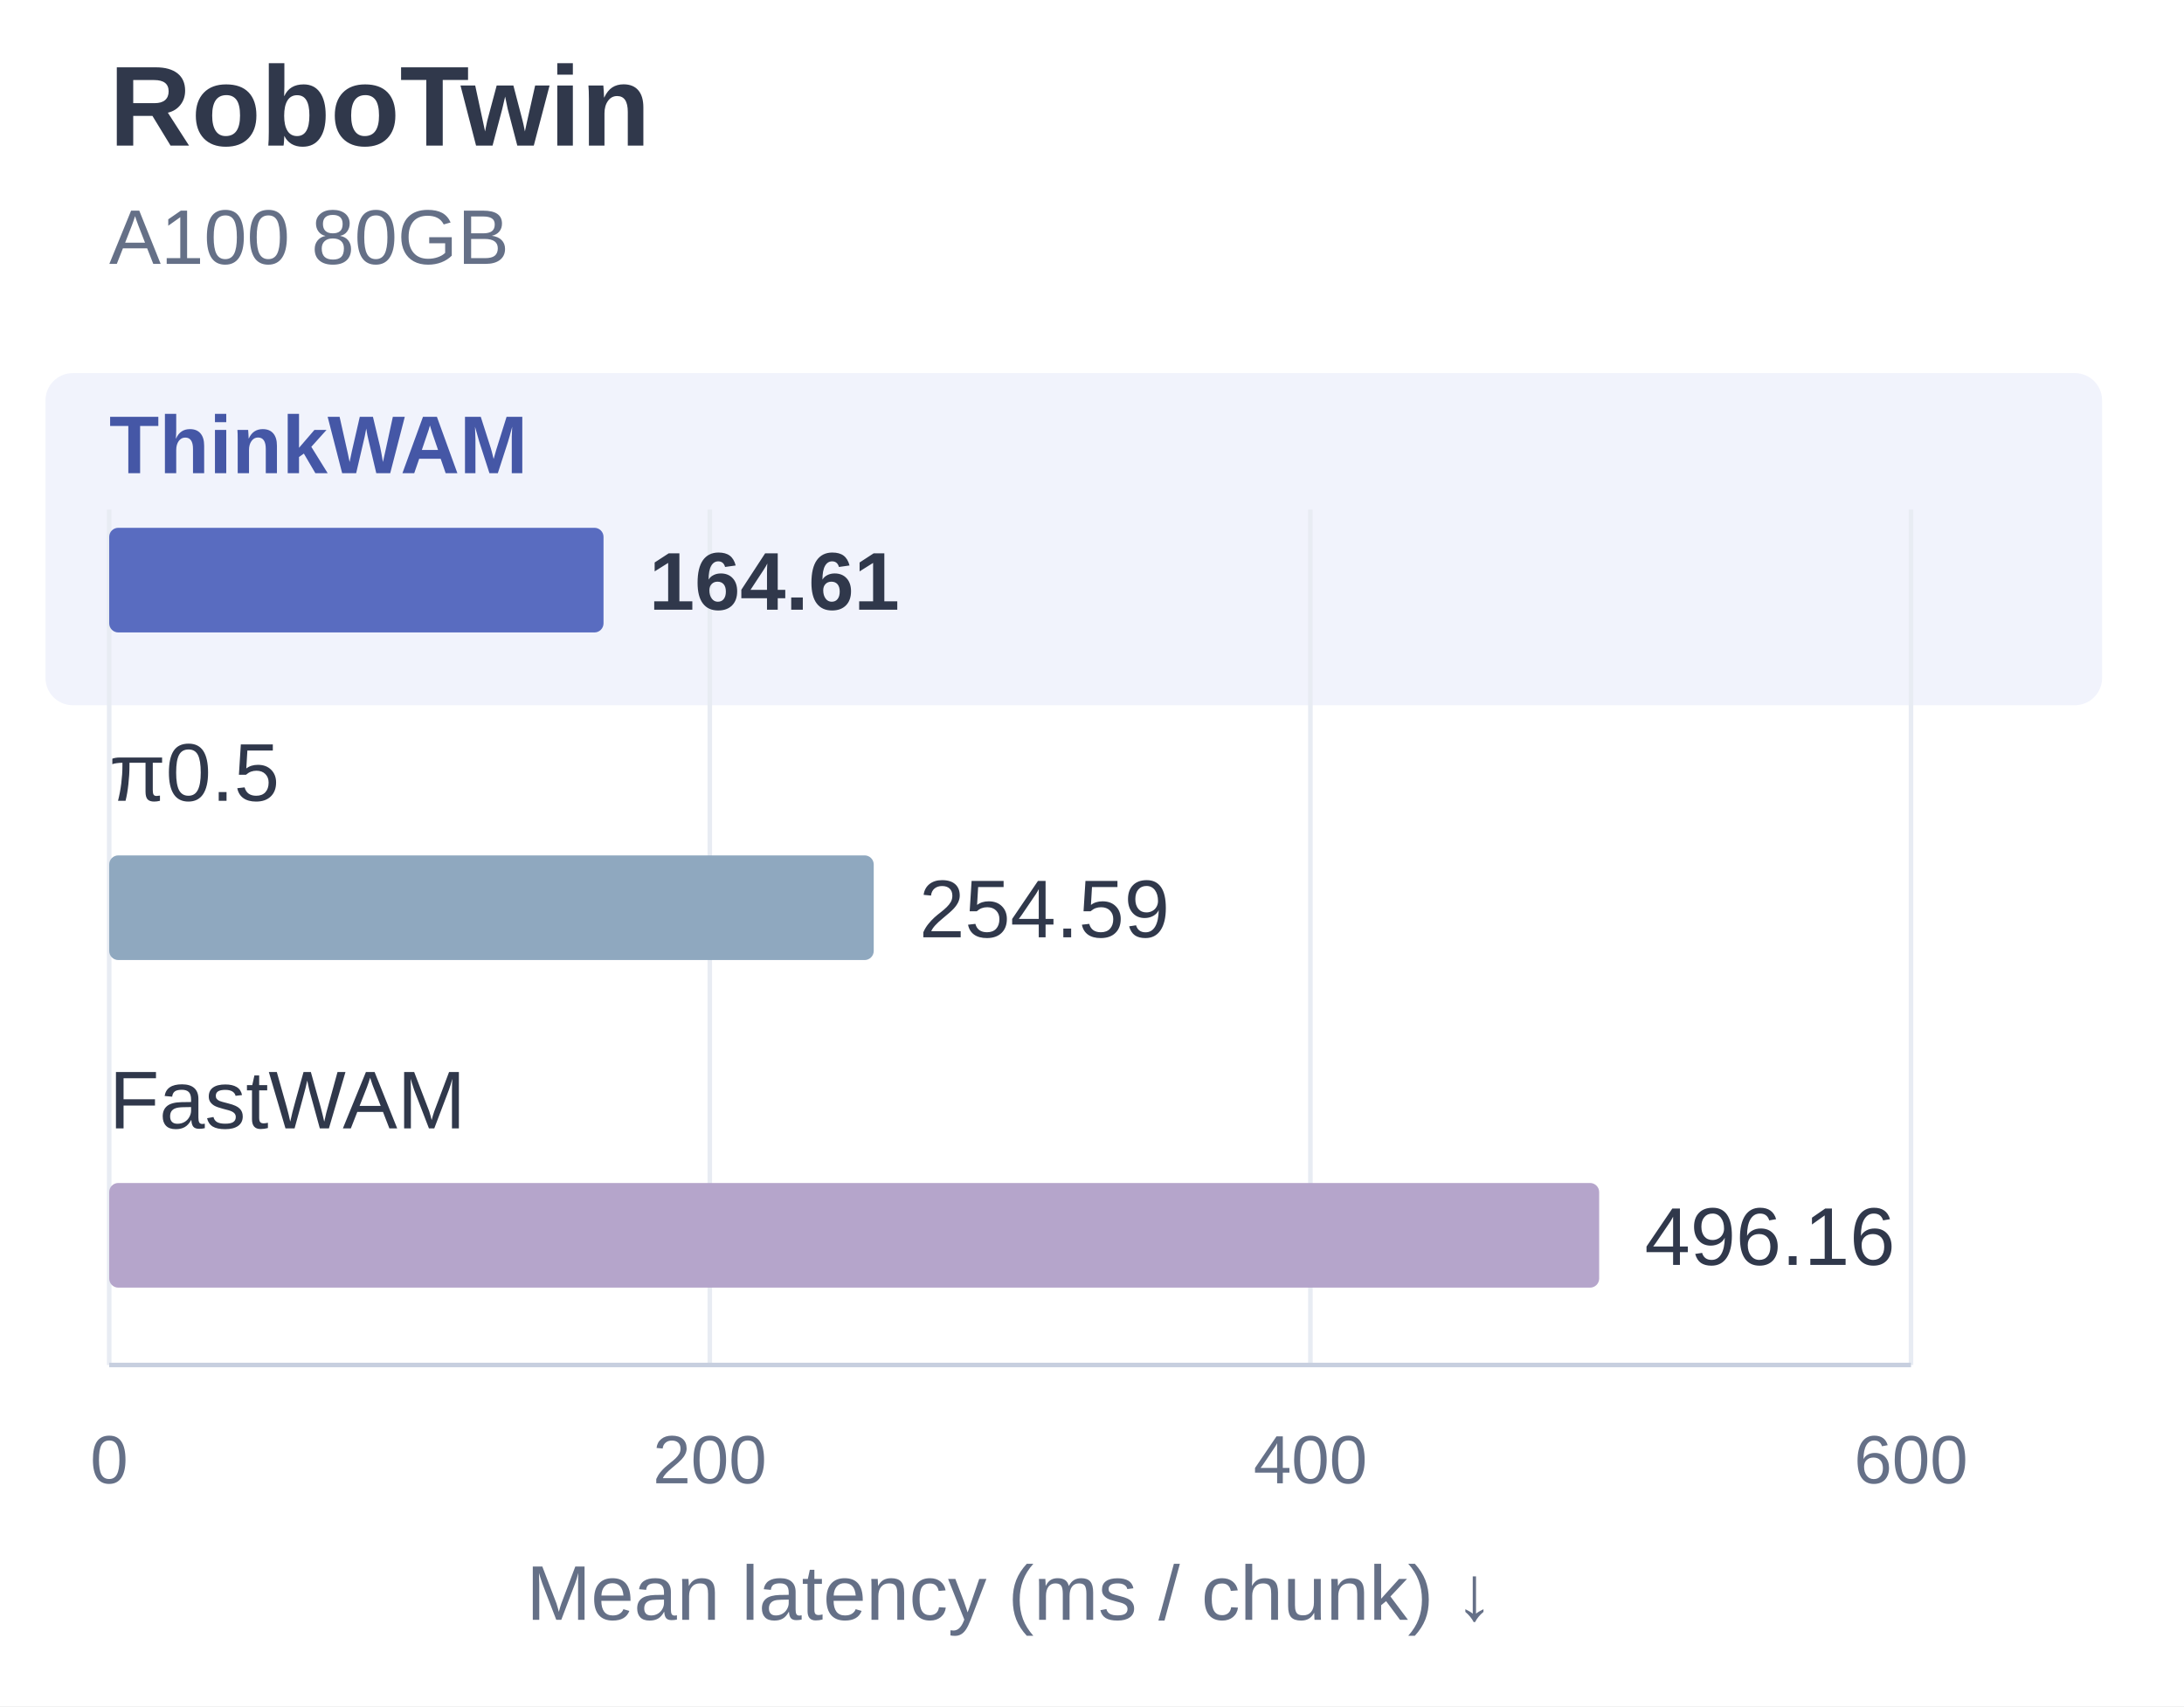
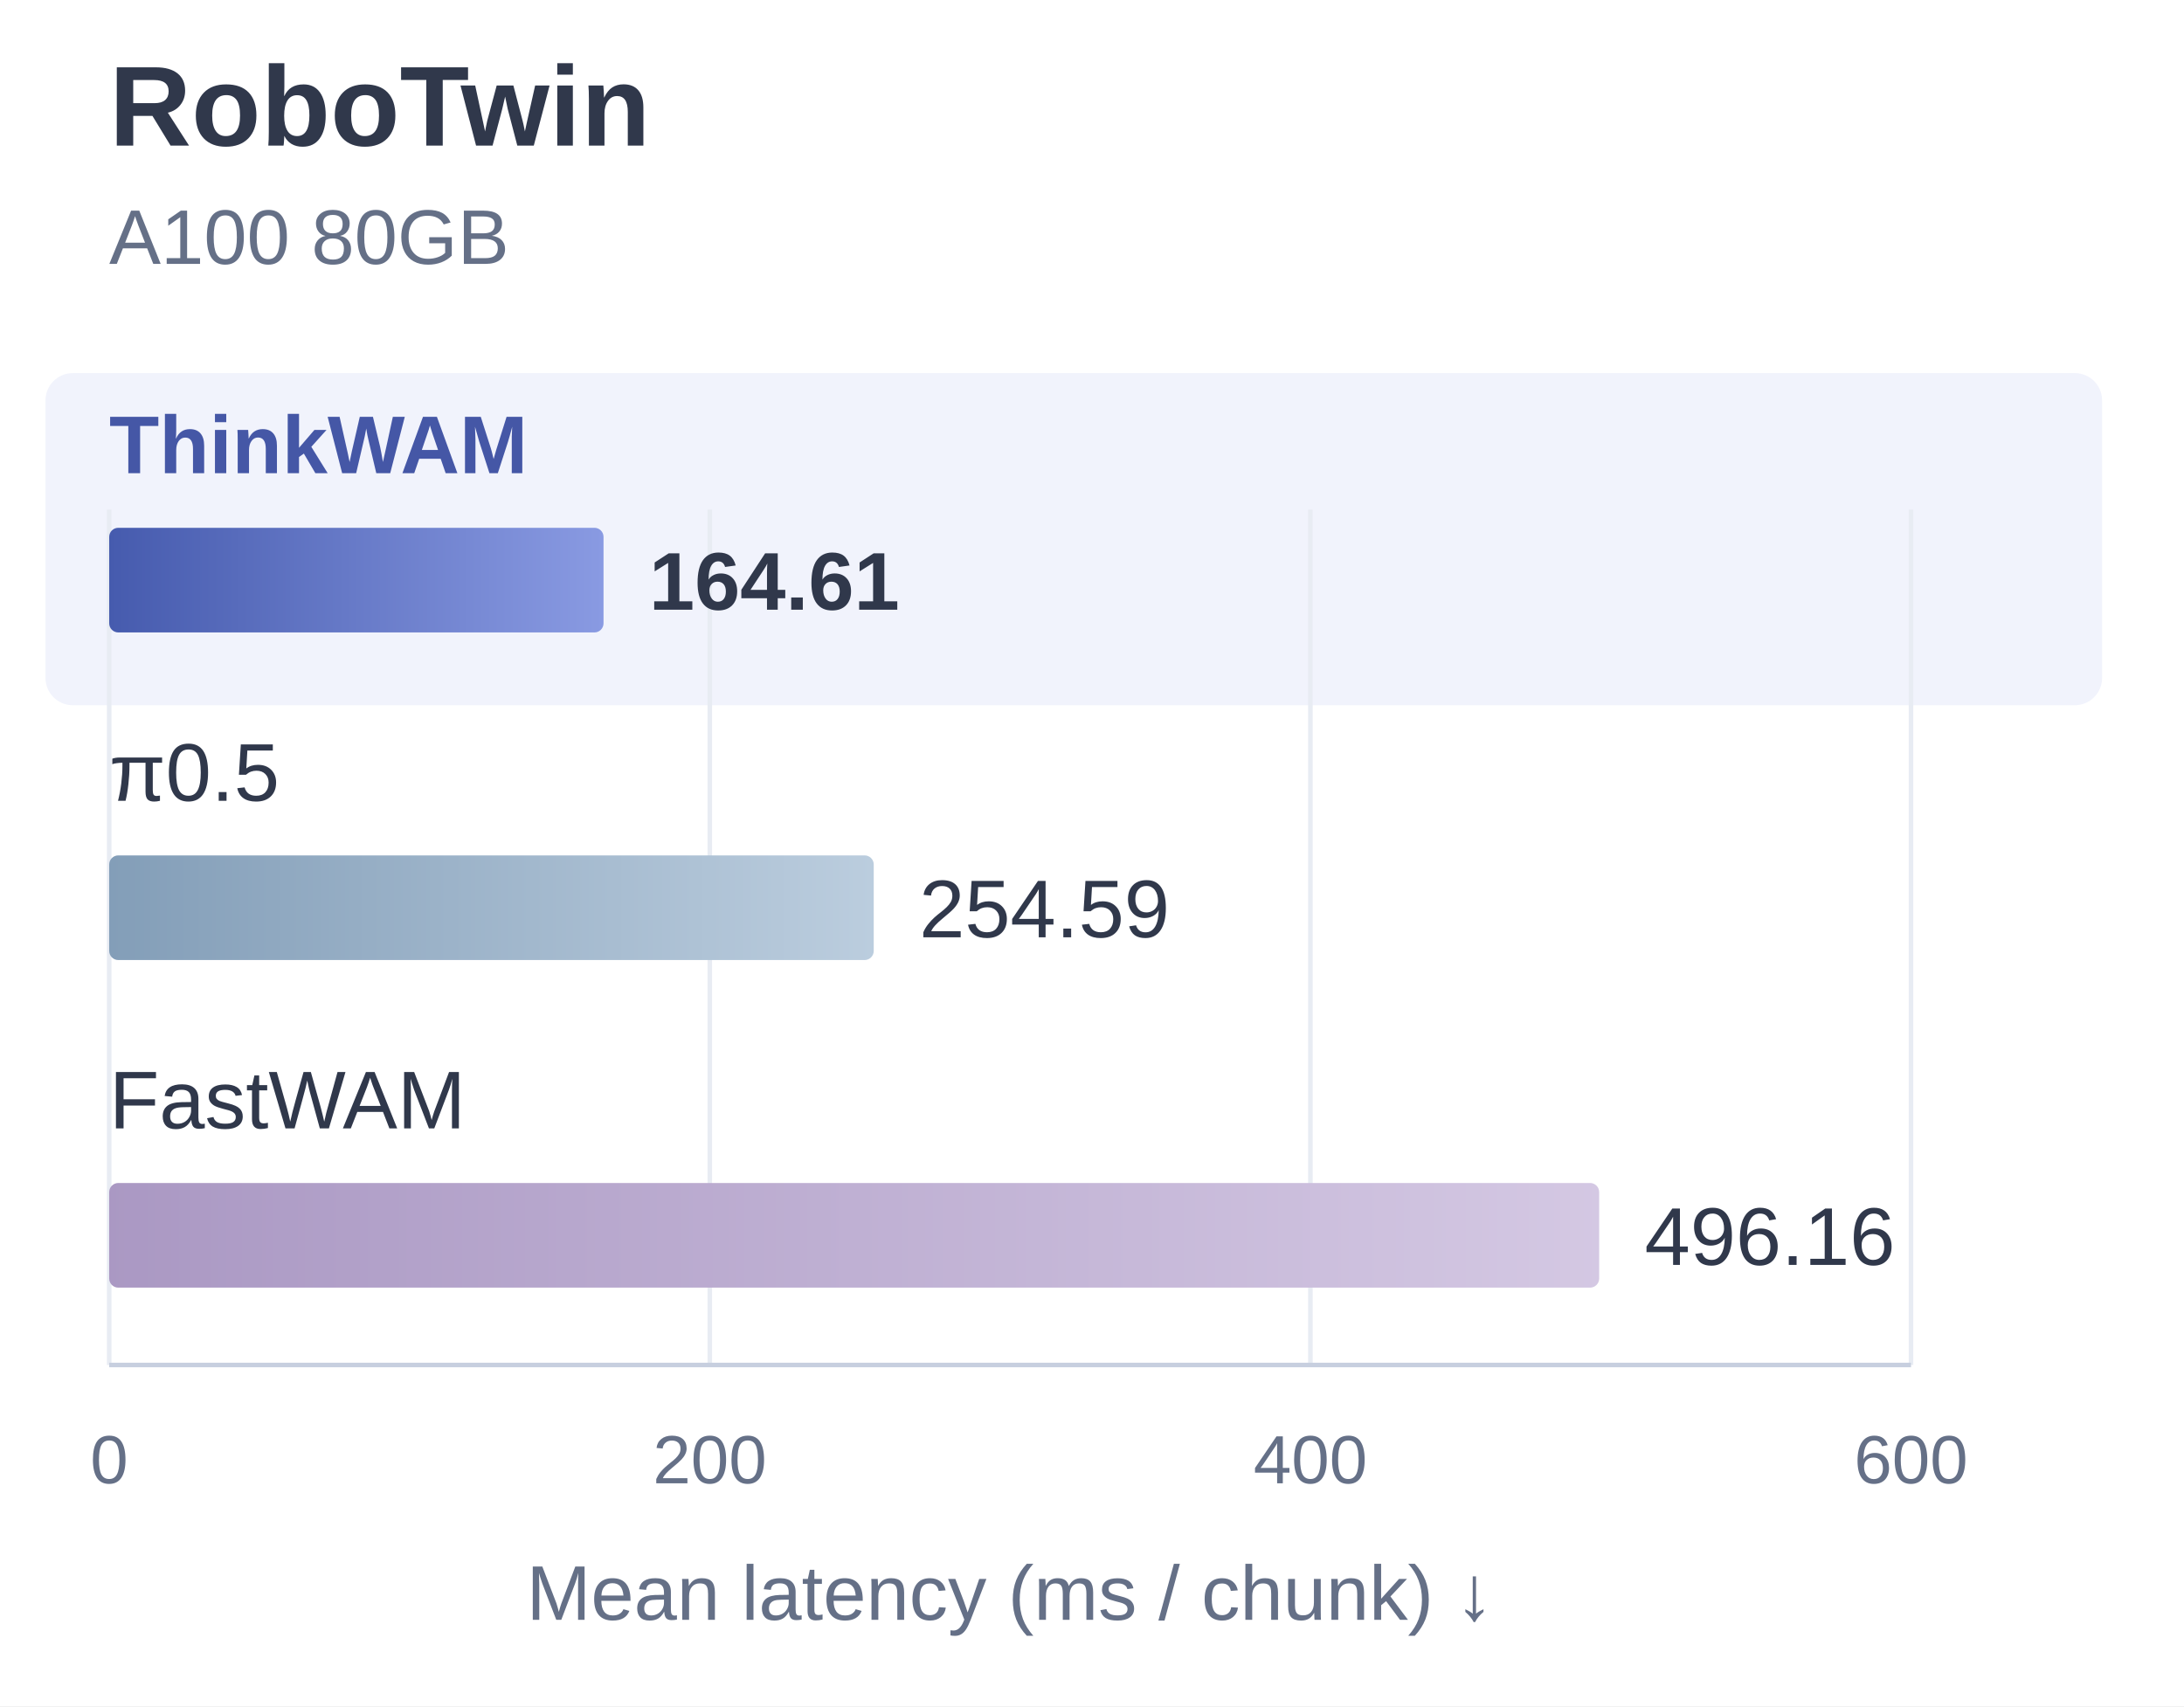
<svg xmlns="http://www.w3.org/2000/svg" width="480" height="375" viewBox="0 0 480 375" role="img" aria-labelledby="chart-title chart-desc">
+   <defs>
+     <linearGradient id="bar-ours" x1="0" y1="0" x2="1" y2="0">
+       <stop offset="0" stop-color="#465BAE" />
+       <stop offset="1" stop-color="#899AE2" />
+     </linearGradient>
+     <linearGradient id="bar-pi" x1="0" y1="0" x2="1" y2="0">
+       <stop offset="0" stop-color="#839EB8" />
+       <stop offset="1" stop-color="#BBCDDE" />
+     </linearGradient>
+     <linearGradient id="bar-fast" x1="0" y1="0" x2="1" y2="0">
+       <stop offset="0" stop-color="#AA98C3" />
+       <stop offset="1" stop-color="#D4C8E3" />
+     </linearGradient>
+   </defs>
  <style>text{font-family:Arial,Helvetica,sans-serif;font-variant-numeric:tabular-nums}</style>
  <rect width="480" height="375" fill="#FFFFFF" />
  <text x="24" y="32" font-size="25" font-weight="650" fill="#30384B" text-anchor="start">RoboTwin</text>
  <text x="24" y="58" font-size="17" font-weight="400" fill="#657087" text-anchor="start">A100 80GB</text>
  <rect x="10" y="82" width="452" height="73" rx="6" fill="#F1F3FC" />
  <line x1="24" y1="112" x2="24" y2="300" stroke="#E8ECF3" stroke-width="1" />
  <text x="24" y="326" font-size="15" font-weight="400" fill="#657087" text-anchor="middle">0</text>
  <line x1="156" y1="112" x2="156" y2="300" stroke="#E8ECF3" stroke-width="1" />
  <text x="156" y="326" font-size="15" font-weight="400" fill="#657087" text-anchor="middle">200</text>
  <line x1="288" y1="112" x2="288" y2="300" stroke="#E8ECF3" stroke-width="1" />
  <text x="288" y="326" font-size="15" font-weight="400" fill="#657087" text-anchor="middle">400</text>
  <line x1="420" y1="112" x2="420" y2="300" stroke="#E8ECF3" stroke-width="1" />
  <text x="420" y="326" font-size="15" font-weight="400" fill="#657087" text-anchor="middle">600</text>
  <text x="24" y="104" font-size="18" font-weight="650" fill="#4557A6" text-anchor="start">ThinkWAM</text>
-   <rect data-method="ThinkWAM" data-value="164.61" x="24" y="116" width="108.643" height="23" rx="2" fill="#596CC0" />
+   <rect data-method="ThinkWAM" data-value="164.61" x="24" y="116" width="108.643" height="23" rx="2" fill="url(#bar-ours)" />
  <text x="142.643" y="134" font-size="18" font-weight="650" fill="#30384B" text-anchor="start">164.61</text>
  <text x="24" y="176" font-size="18" font-weight="400" fill="#30384B" text-anchor="start">π0.5</text>
-   <rect data-method="π0.5" data-value="254.59" x="24" y="188" width="168.029" height="23" rx="2" fill="#8FA8BF" />
+   <rect data-method="π0.5" data-value="254.59" x="24" y="188" width="168.029" height="23" rx="2" fill="url(#bar-pi)" />
  <text x="202.029" y="206" font-size="18" font-weight="400" fill="#30384B" text-anchor="start">254.59</text>
  <text x="24" y="248" font-size="18" font-weight="400" fill="#30384B" text-anchor="start">FastWAM</text>
-   <rect data-method="FastWAM" data-value="496.16" x="24" y="260" width="327.466" height="23" rx="2" fill="#B5A5CB" />
+   <rect data-method="FastWAM" data-value="496.16" x="24" y="260" width="327.466" height="23" rx="2" fill="url(#bar-fast)" />
  <text x="361.466" y="278" font-size="18" font-weight="400" fill="#30384B" text-anchor="start">496.16</text>
  <line x1="24" y1="300" x2="420" y2="300" stroke="#C7CFDF" stroke-width="1" />
  <text x="222" y="356" font-size="17" font-weight="400" fill="#657087" text-anchor="middle">Mean latency (ms / chunk) ↓</text>
</svg>
